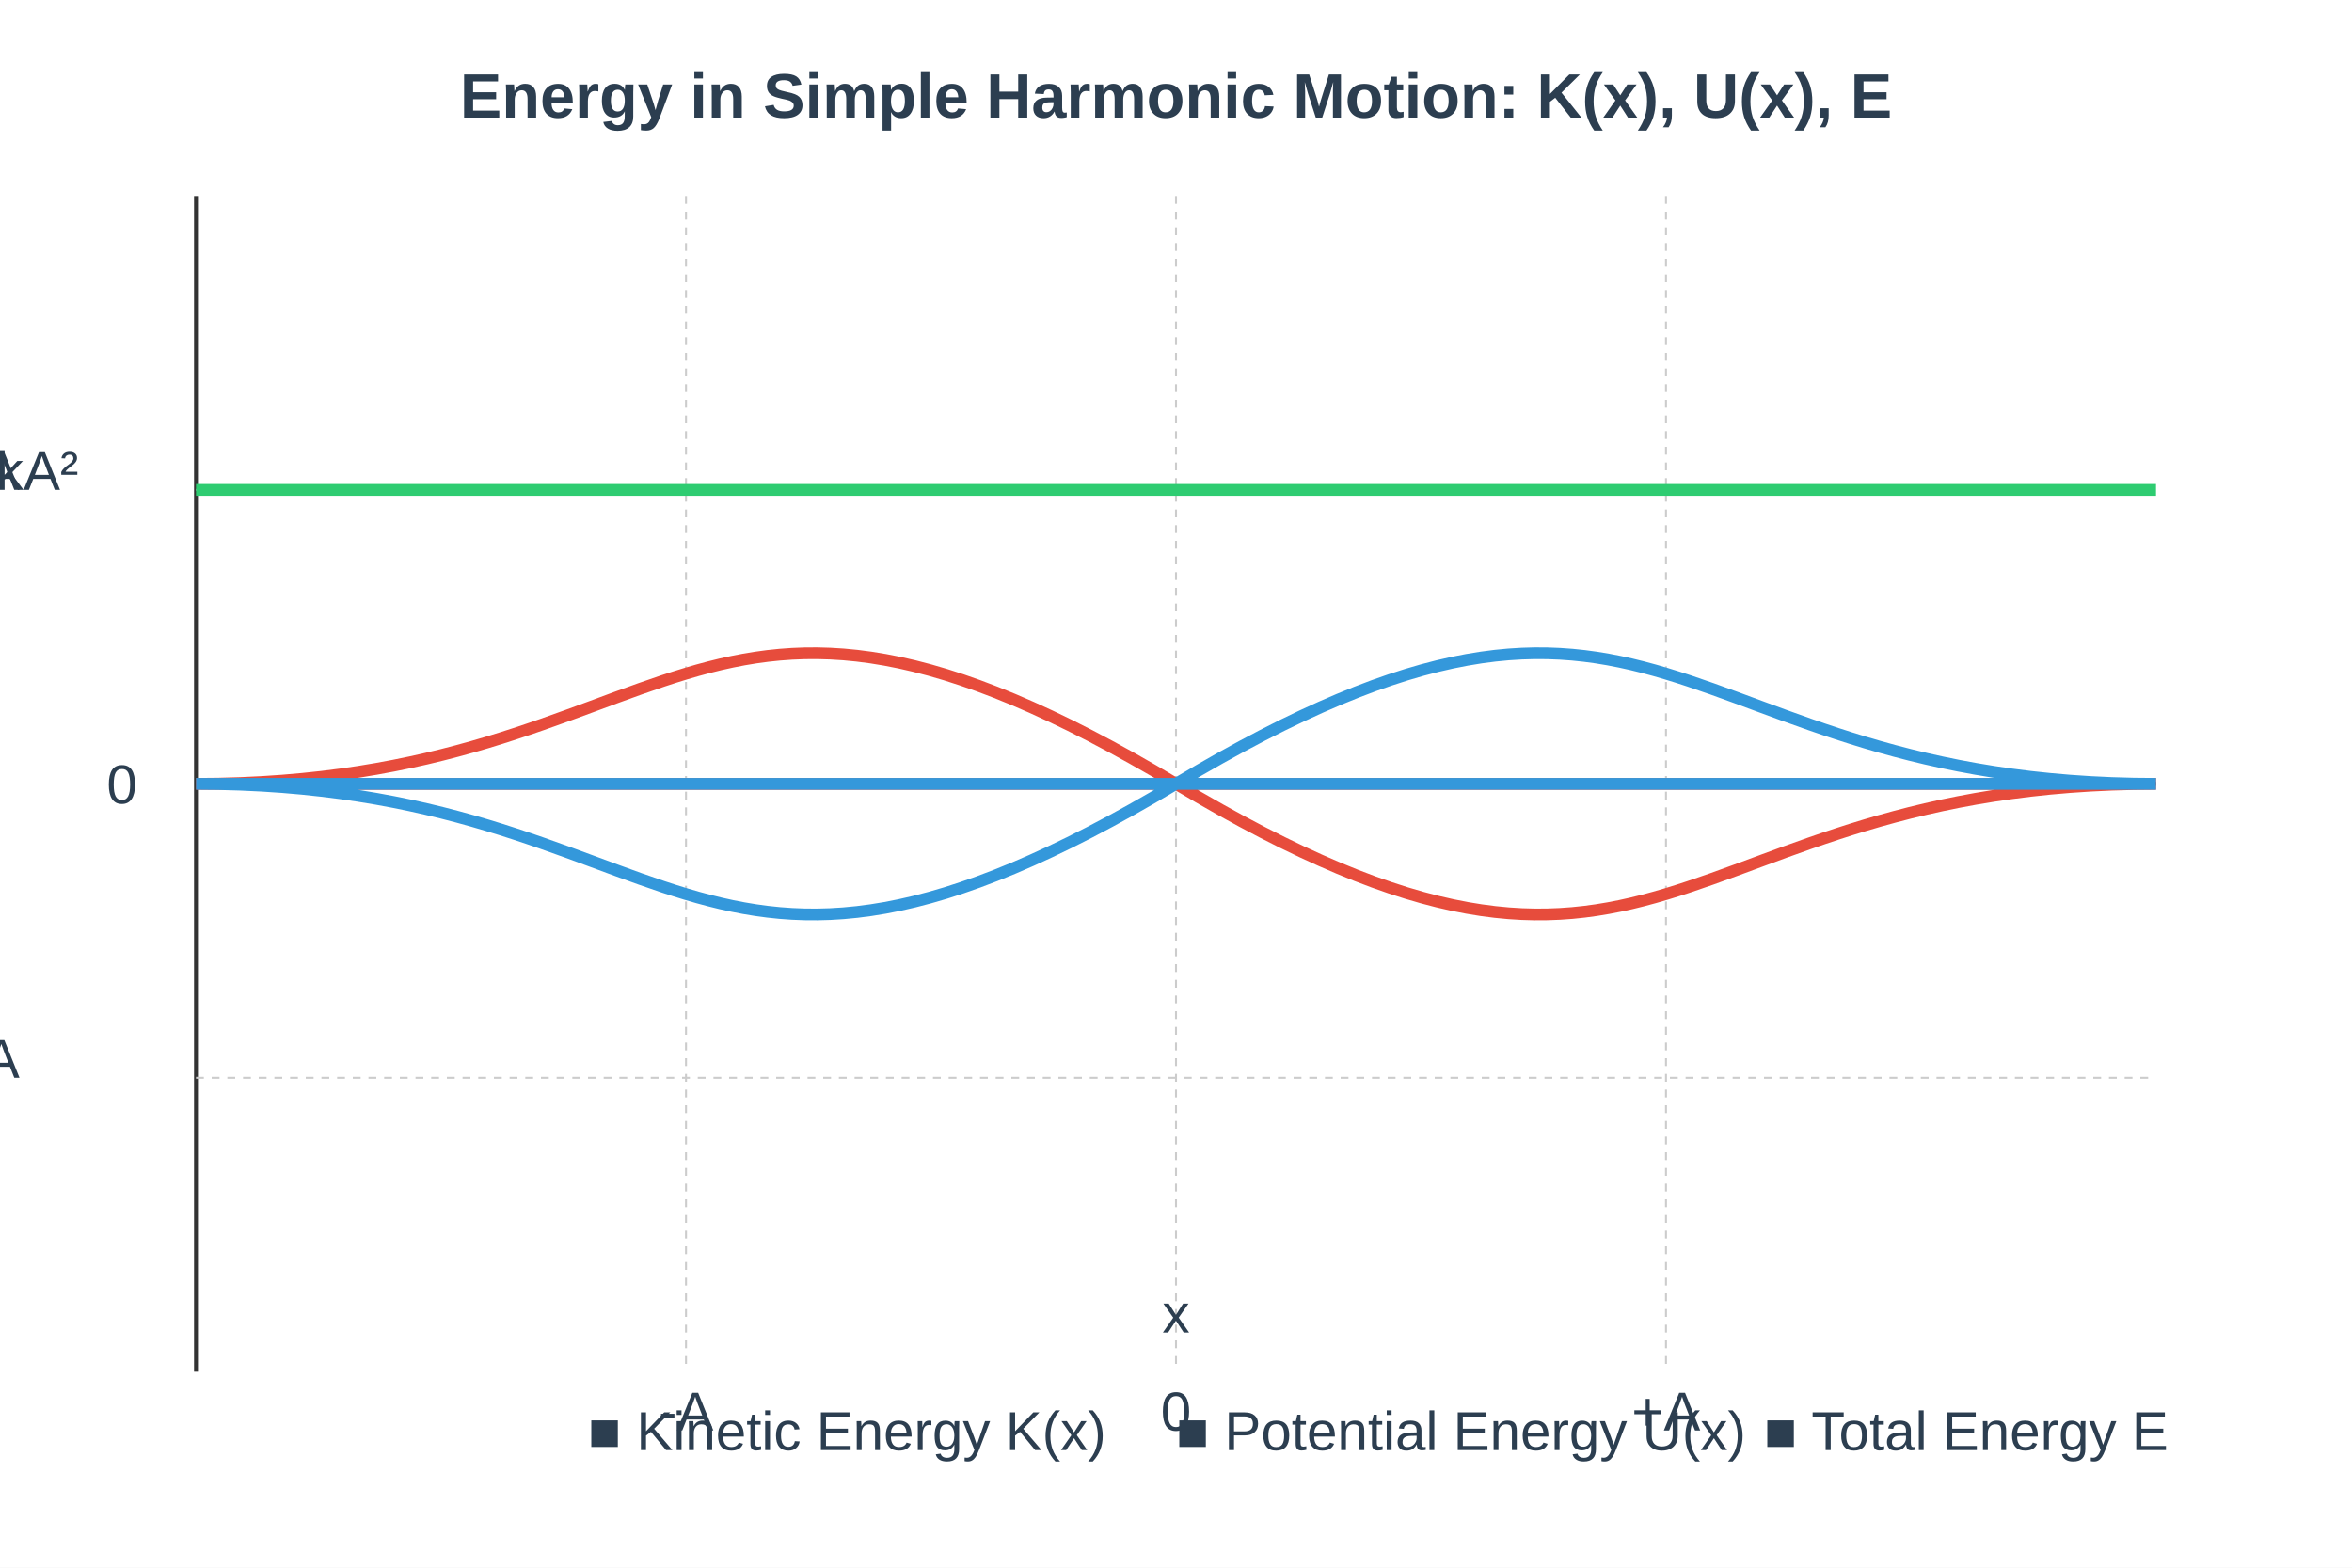
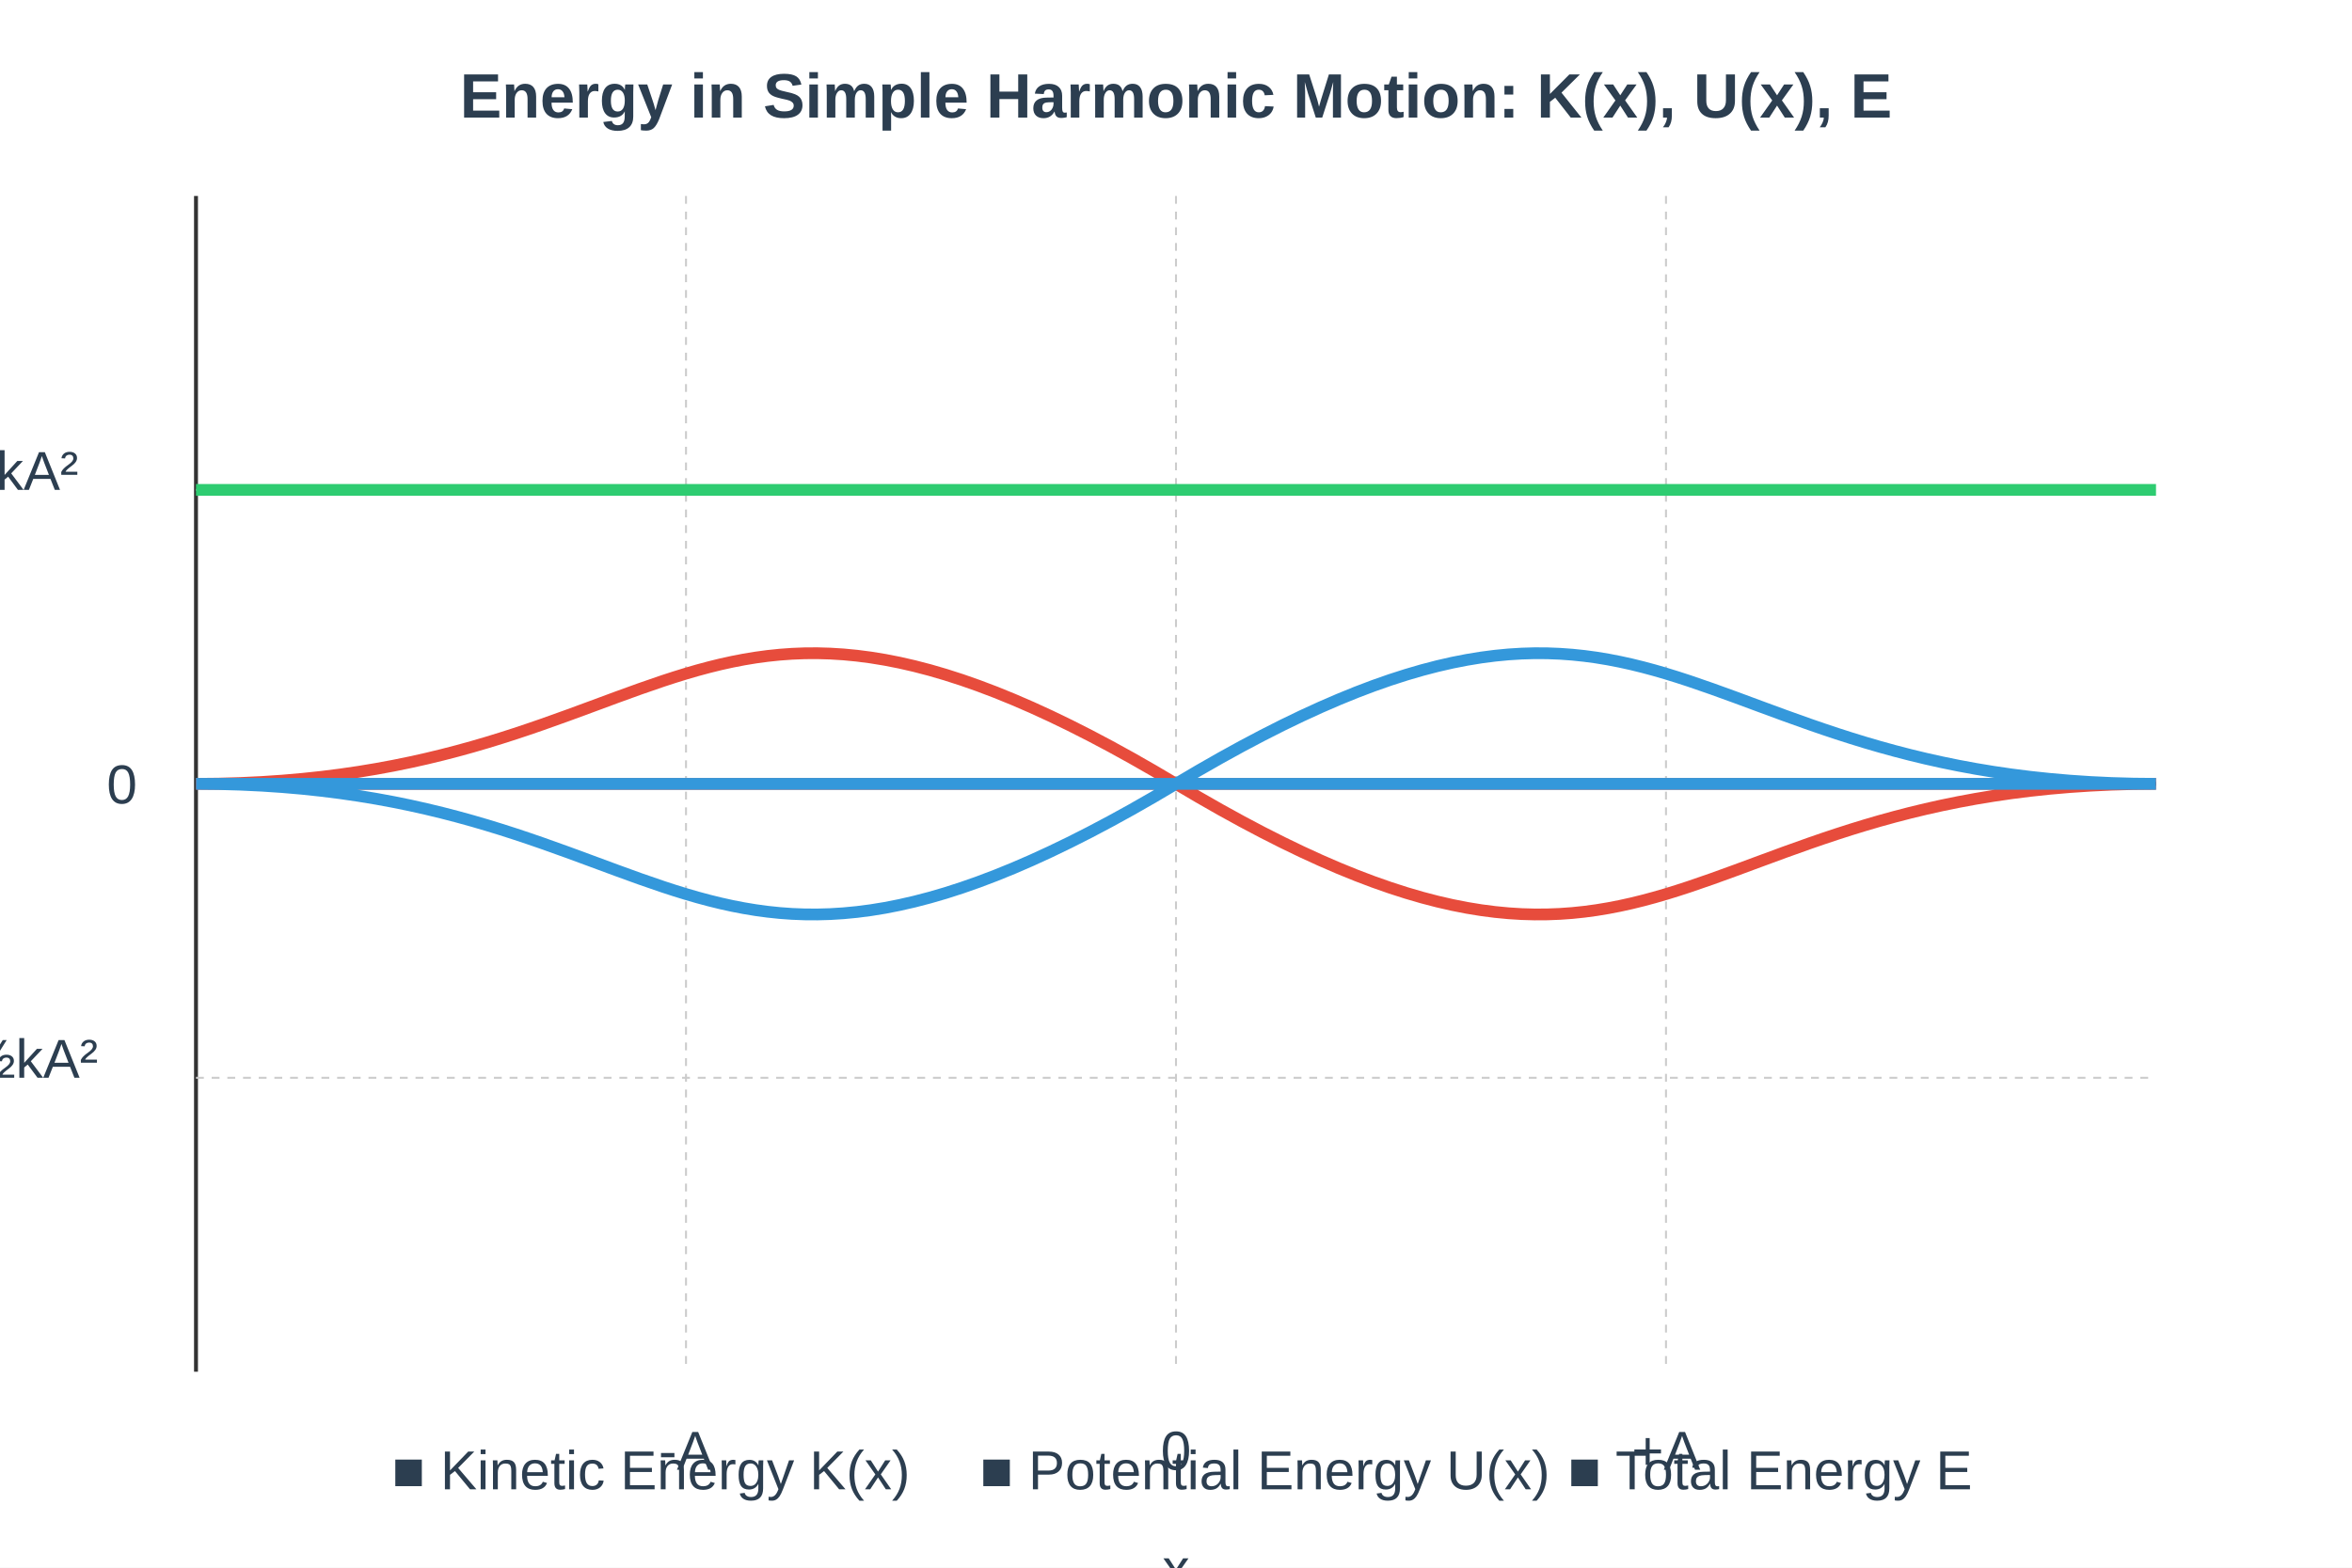
<svg xmlns="http://www.w3.org/2000/svg" width="600" height="400">
  <defs>
    <style>
      .axis { stroke: #333; stroke-width: 1; }
      .grid { stroke: #ccc; stroke-width: 0.5; stroke-dasharray: 2 2; }
      .k { stroke: #3498db; stroke-width: 3; fill: none; }
      .u { stroke: #e74c3c; stroke-width: 3; fill: none; }
      .e { stroke: #2ecc71; stroke-width: 3; fill: none; }
      text { font-family: Arial, sans-serif; fill: #2c3e50; font-size: 14px; }
      .title-text { font-size: 16px; font-weight: bold; }
    </style>
  </defs>
  <rect width="600" height="400" fill="#ffffff" />
  <text x="300" y="30" text-anchor="middle" class="title-text">Energy in Simple Harmonic Motion: K(x), U(x), E</text>
  <g transform="translate(50, 50)">
    <line class="axis" x1="0" y1="150" x2="500" y2="150" />
    <line class="axis" x1="0" y1="0" x2="0" y2="300" />
    <line class="grid" x1="125" y1="0" x2="125" y2="300" />
    <line class="grid" x1="250" y1="0" x2="250" y2="300" />
    <line class="grid" x1="375" y1="0" x2="375" y2="300" />
    <line class="grid" x1="0" y1="75" x2="500" y2="75" />
    <line class="grid" x1="0" y1="225" x2="500" y2="225" />
    <text x="-15" y="155" text-anchor="end" alignment-baseline="middle">0</text>
    <text x="-30" y="75" text-anchor="end" alignment-baseline="middle">½kA²</text>
-     <text x="250" y="290" text-anchor="middle">x</text>
-     <text x="-45" y="225" text-anchor="end" alignment-baseline="middle">-A</text>
-     <text x="-45" y="75" text-anchor="end" alignment-baseline="middle">+A</text>
-     <text x="125" y="315" text-anchor="middle">-A</text>
-     <text x="250" y="315" text-anchor="middle">0</text>
-     <text x="375" y="315" text-anchor="middle">+A</text>
+     <text x="-25" y="225" text-anchor="end" alignment-baseline="middle">-½kA²</text>
+     <text x="125" y="325" text-anchor="middle">-A</text>
+     <text x="250" y="325" text-anchor="middle">0</text>
+     <text x="375" y="325" text-anchor="middle">+A</text>
+     <text x="250" y="355" text-anchor="middle">x</text>
    <path class="u" d="M 0 150               C 125 150, 125 75, 250 150               C 375 225, 375 150, 500 150 Z" />
    <path class="k" d="M 0 150               C 125 150, 125 225, 250 150               C 375 75, 375 150, 500 150 Z" />
    <line class="e" x1="0" y1="75" x2="500" y2="75" />
  </g>
-   <text x="150" y="370" fill="#3498db">■ Kinetic Energy K(x)</text>
-   <text x="300" y="370" fill="#e74c3c">■ Potential Energy U(x)</text>
-   <text x="450" y="370" fill="#2ecc71">■ Total Energy E</text>
+   <text x="100" y="380" fill="#3498db">■ Kinetic Energy K(x)</text>
+   <text x="250" y="380" fill="#e74c3c">■ Potential Energy U(x)</text>
+   <text x="400" y="380" fill="#2ecc71">■ Total Energy E</text>
</svg>
